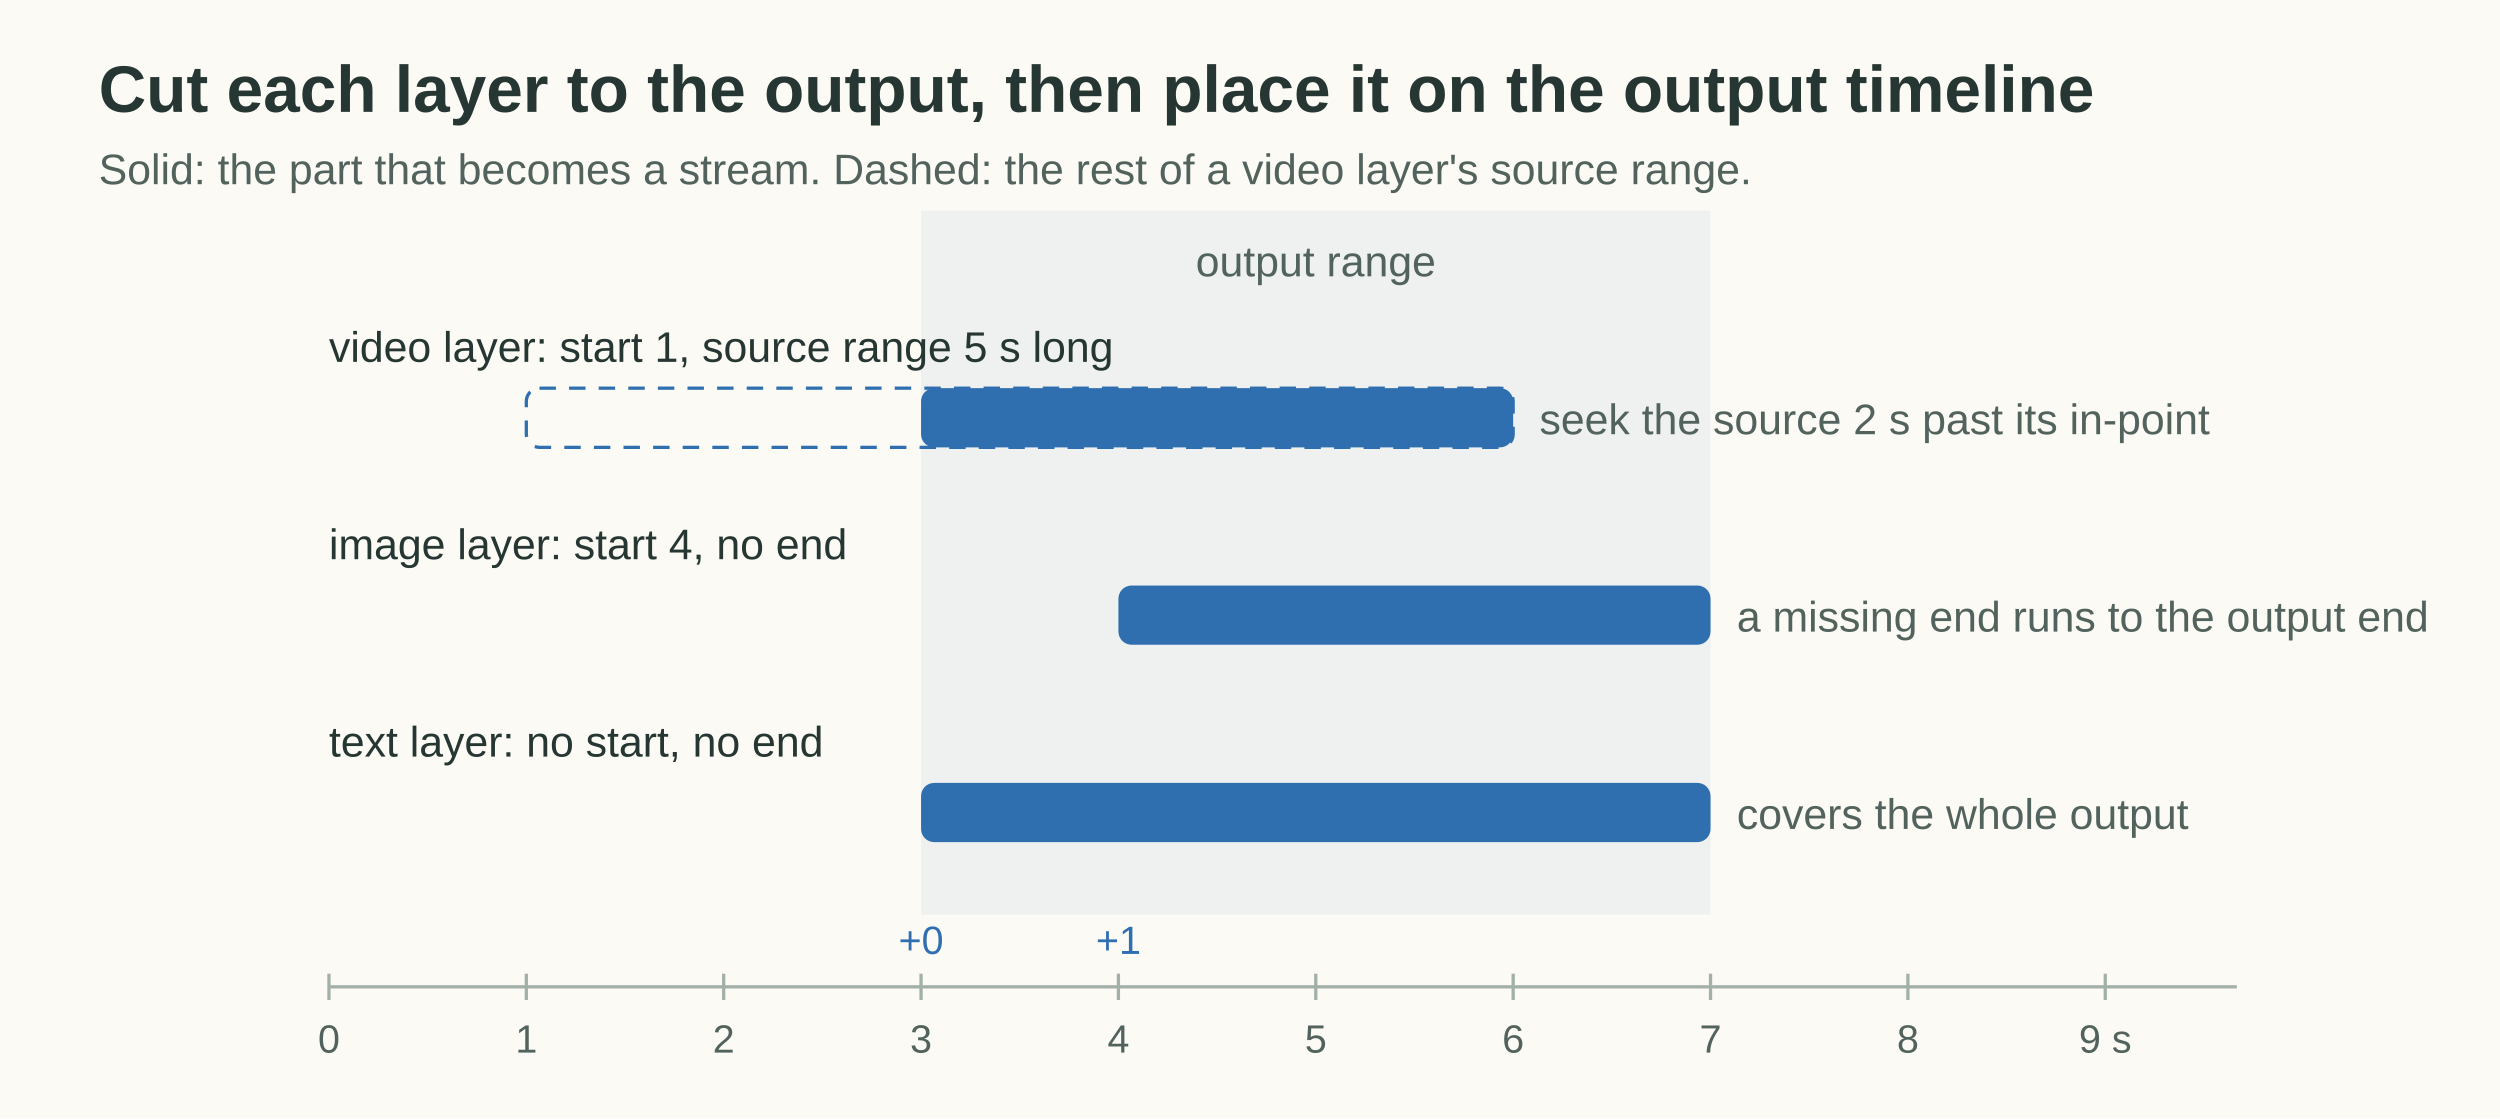
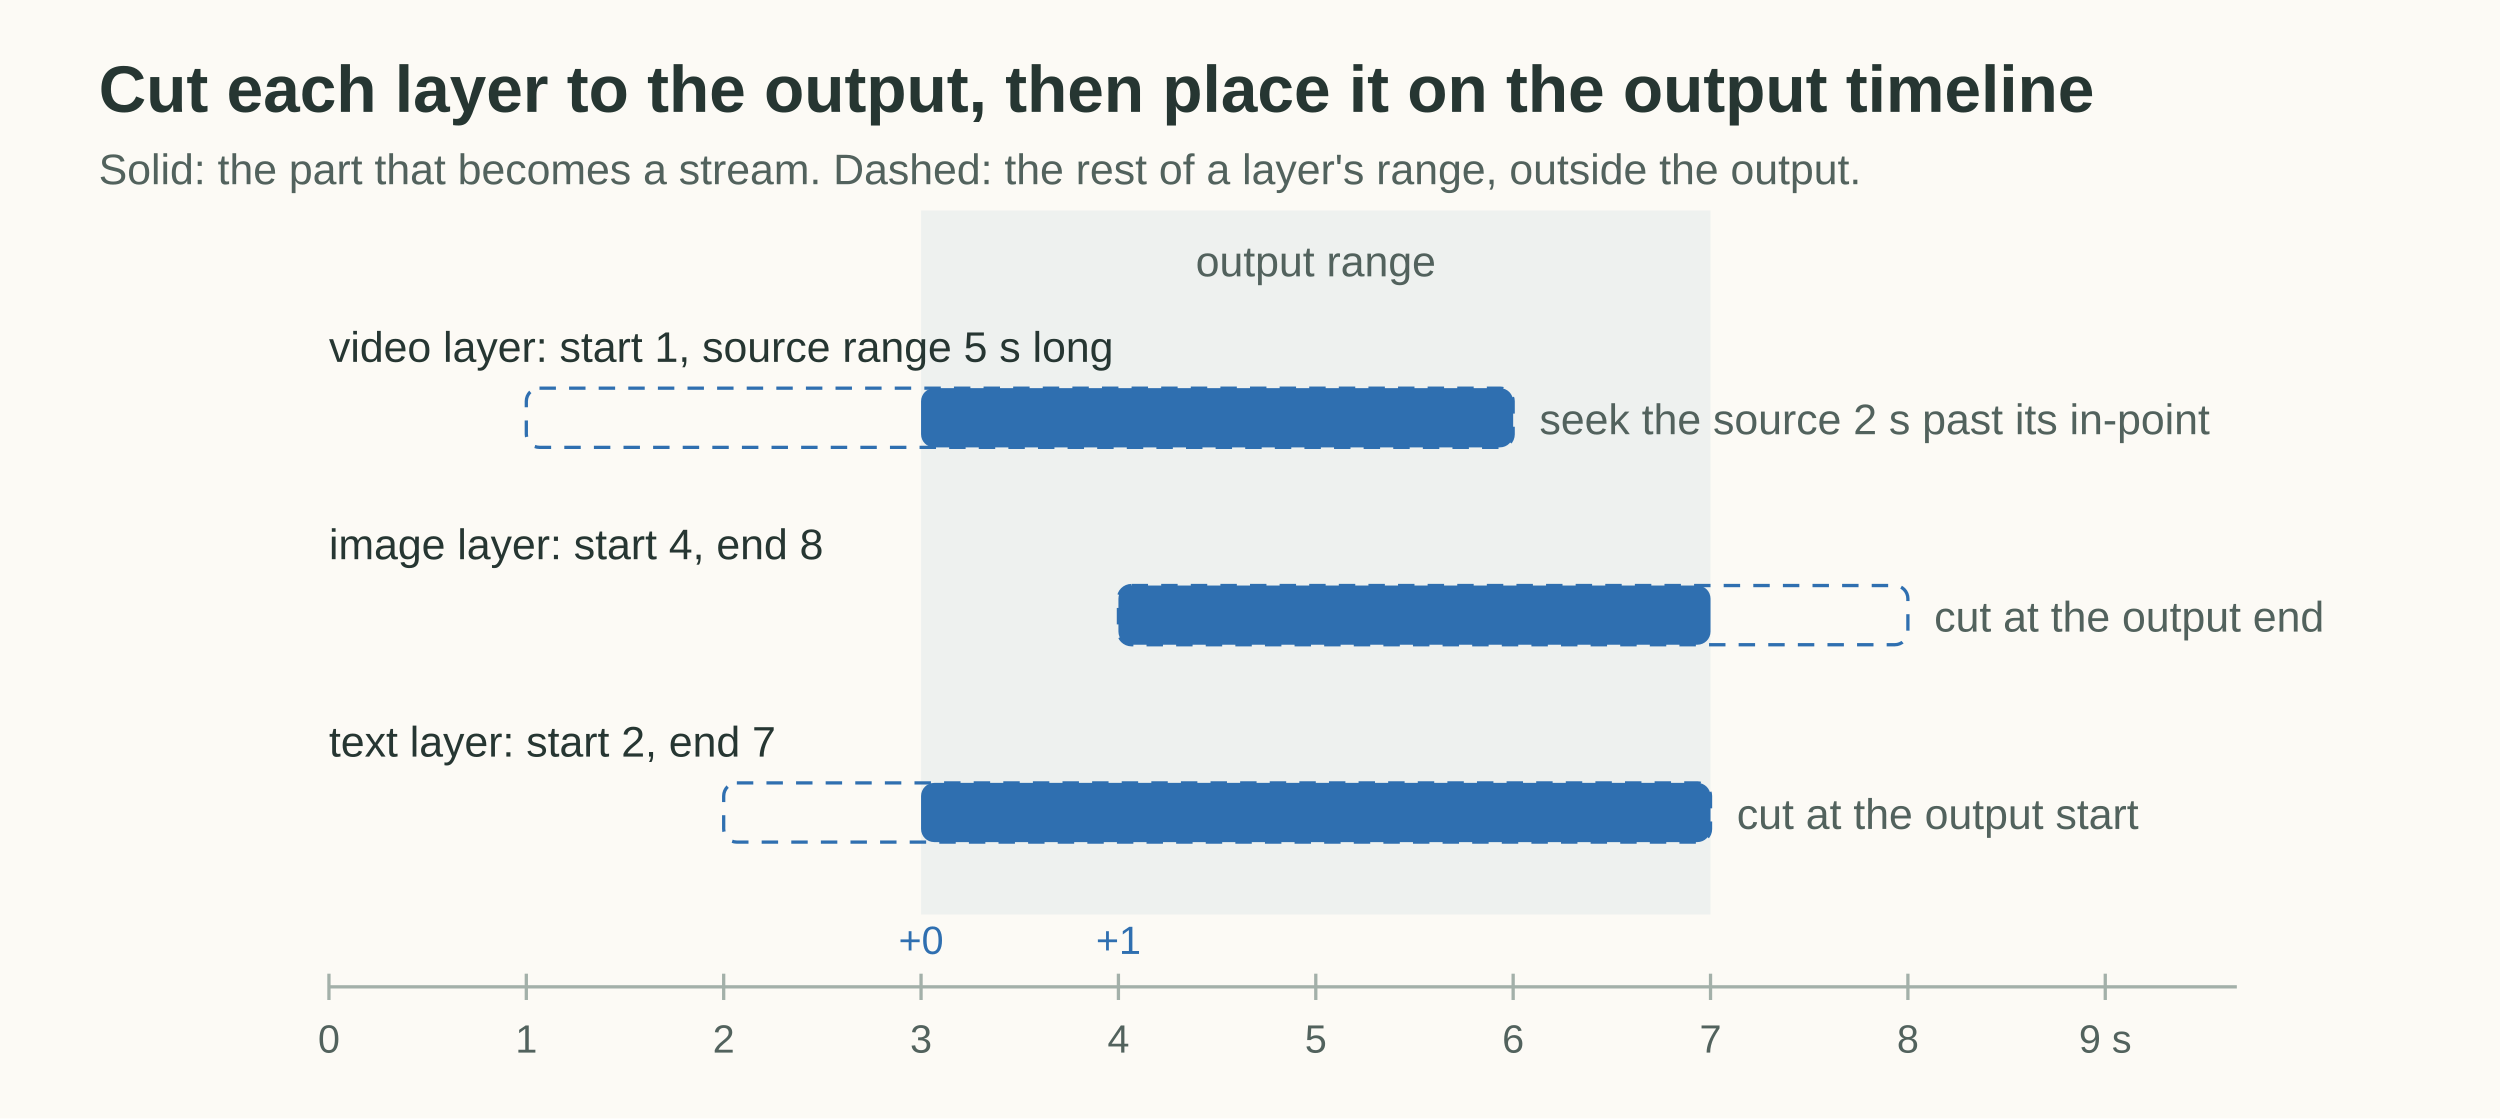
<svg xmlns="http://www.w3.org/2000/svg" width="760" height="340" viewBox="0 0 760 340" role="img" aria-labelledby="title desc">
  <rect width="760" height="340" fill="#fcfaf5" />
  <g font-family="Arial,sans-serif" font-size="15" fill="#263632">
    <text x="30" y="34" font-size="20" font-weight="700">Cut each layer to the output, then place it on the output timeline</text>
-     <text x="30" y="56" font-size="13" fill="#52625d">Solid: the part that becomes a stream. Dashed: the rest of a video layer's source range.</text>
+     <text x="30" y="56" font-size="13" fill="#52625d">Solid: the part that becomes a stream. Dashed: the rest of a layer's range, outside the output.</text>
    <rect x="280" y="64" width="240" height="214" fill="#eef1ef" />
    <text x="400" y="84" text-anchor="middle" font-size="13" fill="#52625d">output range</text>
    <text x="100" y="110" font-size="13">video layer: start 1, source range 5 s long</text>
    <rect x="160" y="118" width="300" height="18" rx="4" fill="none" stroke="#2f6fb0" stroke-dasharray="5 4" />
    <rect x="280" y="118" width="180" height="18" rx="4" fill="#2f6fb0" />
    <text x="468" y="132" font-size="13" fill="#52625d">seek the source 2 s past its in-point</text>
-     <text x="100" y="170" font-size="13">image layer: start 4, no end</text>
+     <text x="100" y="170" font-size="13">image layer: start 4, end 8</text>
+     <rect x="340" y="178" width="240" height="18" rx="4" fill="none" stroke="#2f6fb0" stroke-dasharray="5 4" />
    <rect x="340" y="178" width="180" height="18" rx="4" fill="#2f6fb0" />
-     <text x="528" y="192" font-size="13" fill="#52625d">a missing end runs to the output end</text>
-     <text x="100" y="230" font-size="13">text layer: no start, no end</text>
+     <text x="588" y="192" font-size="13" fill="#52625d">cut at the output end</text>
+     <text x="100" y="230" font-size="13">text layer: start 2, end 7</text>
+     <rect x="220" y="238" width="300" height="18" rx="4" fill="none" stroke="#2f6fb0" stroke-dasharray="5 4" />
    <rect x="280" y="238" width="240" height="18" rx="4" fill="#2f6fb0" />
-     <text x="528" y="252" font-size="13" fill="#52625d">covers the whole output</text>
+     <text x="528" y="252" font-size="13" fill="#52625d">cut at the output start</text>
    <path d="M100 300 H680" stroke="#a3b0a9" />
    <g font-size="12" fill="#52625d" text-anchor="middle">
      <path d="M100 296 V304 M160 296 V304 M220 296 V304 M280 296 V304 M340 296 V304 M400 296 V304 M460 296 V304 M520 296 V304 M580 296 V304 M640 296 V304" stroke="#a3b0a9" />
      <text x="100" y="320">0</text>
      <text x="160" y="320">1</text>
      <text x="220" y="320">2</text>
      <text x="280" y="320">3</text>
      <text x="340" y="320">4</text>
      <text x="400" y="320">5</text>
      <text x="460" y="320">6</text>
      <text x="520" y="320">7</text>
      <text x="580" y="320">8</text>
      <text x="640" y="320">9 s</text>
    </g>
    <text x="280" y="290" font-size="12" fill="#2f6fb0" text-anchor="middle">+0</text>
    <text x="340" y="290" font-size="12" fill="#2f6fb0" text-anchor="middle">+1</text>
  </g>
</svg>
